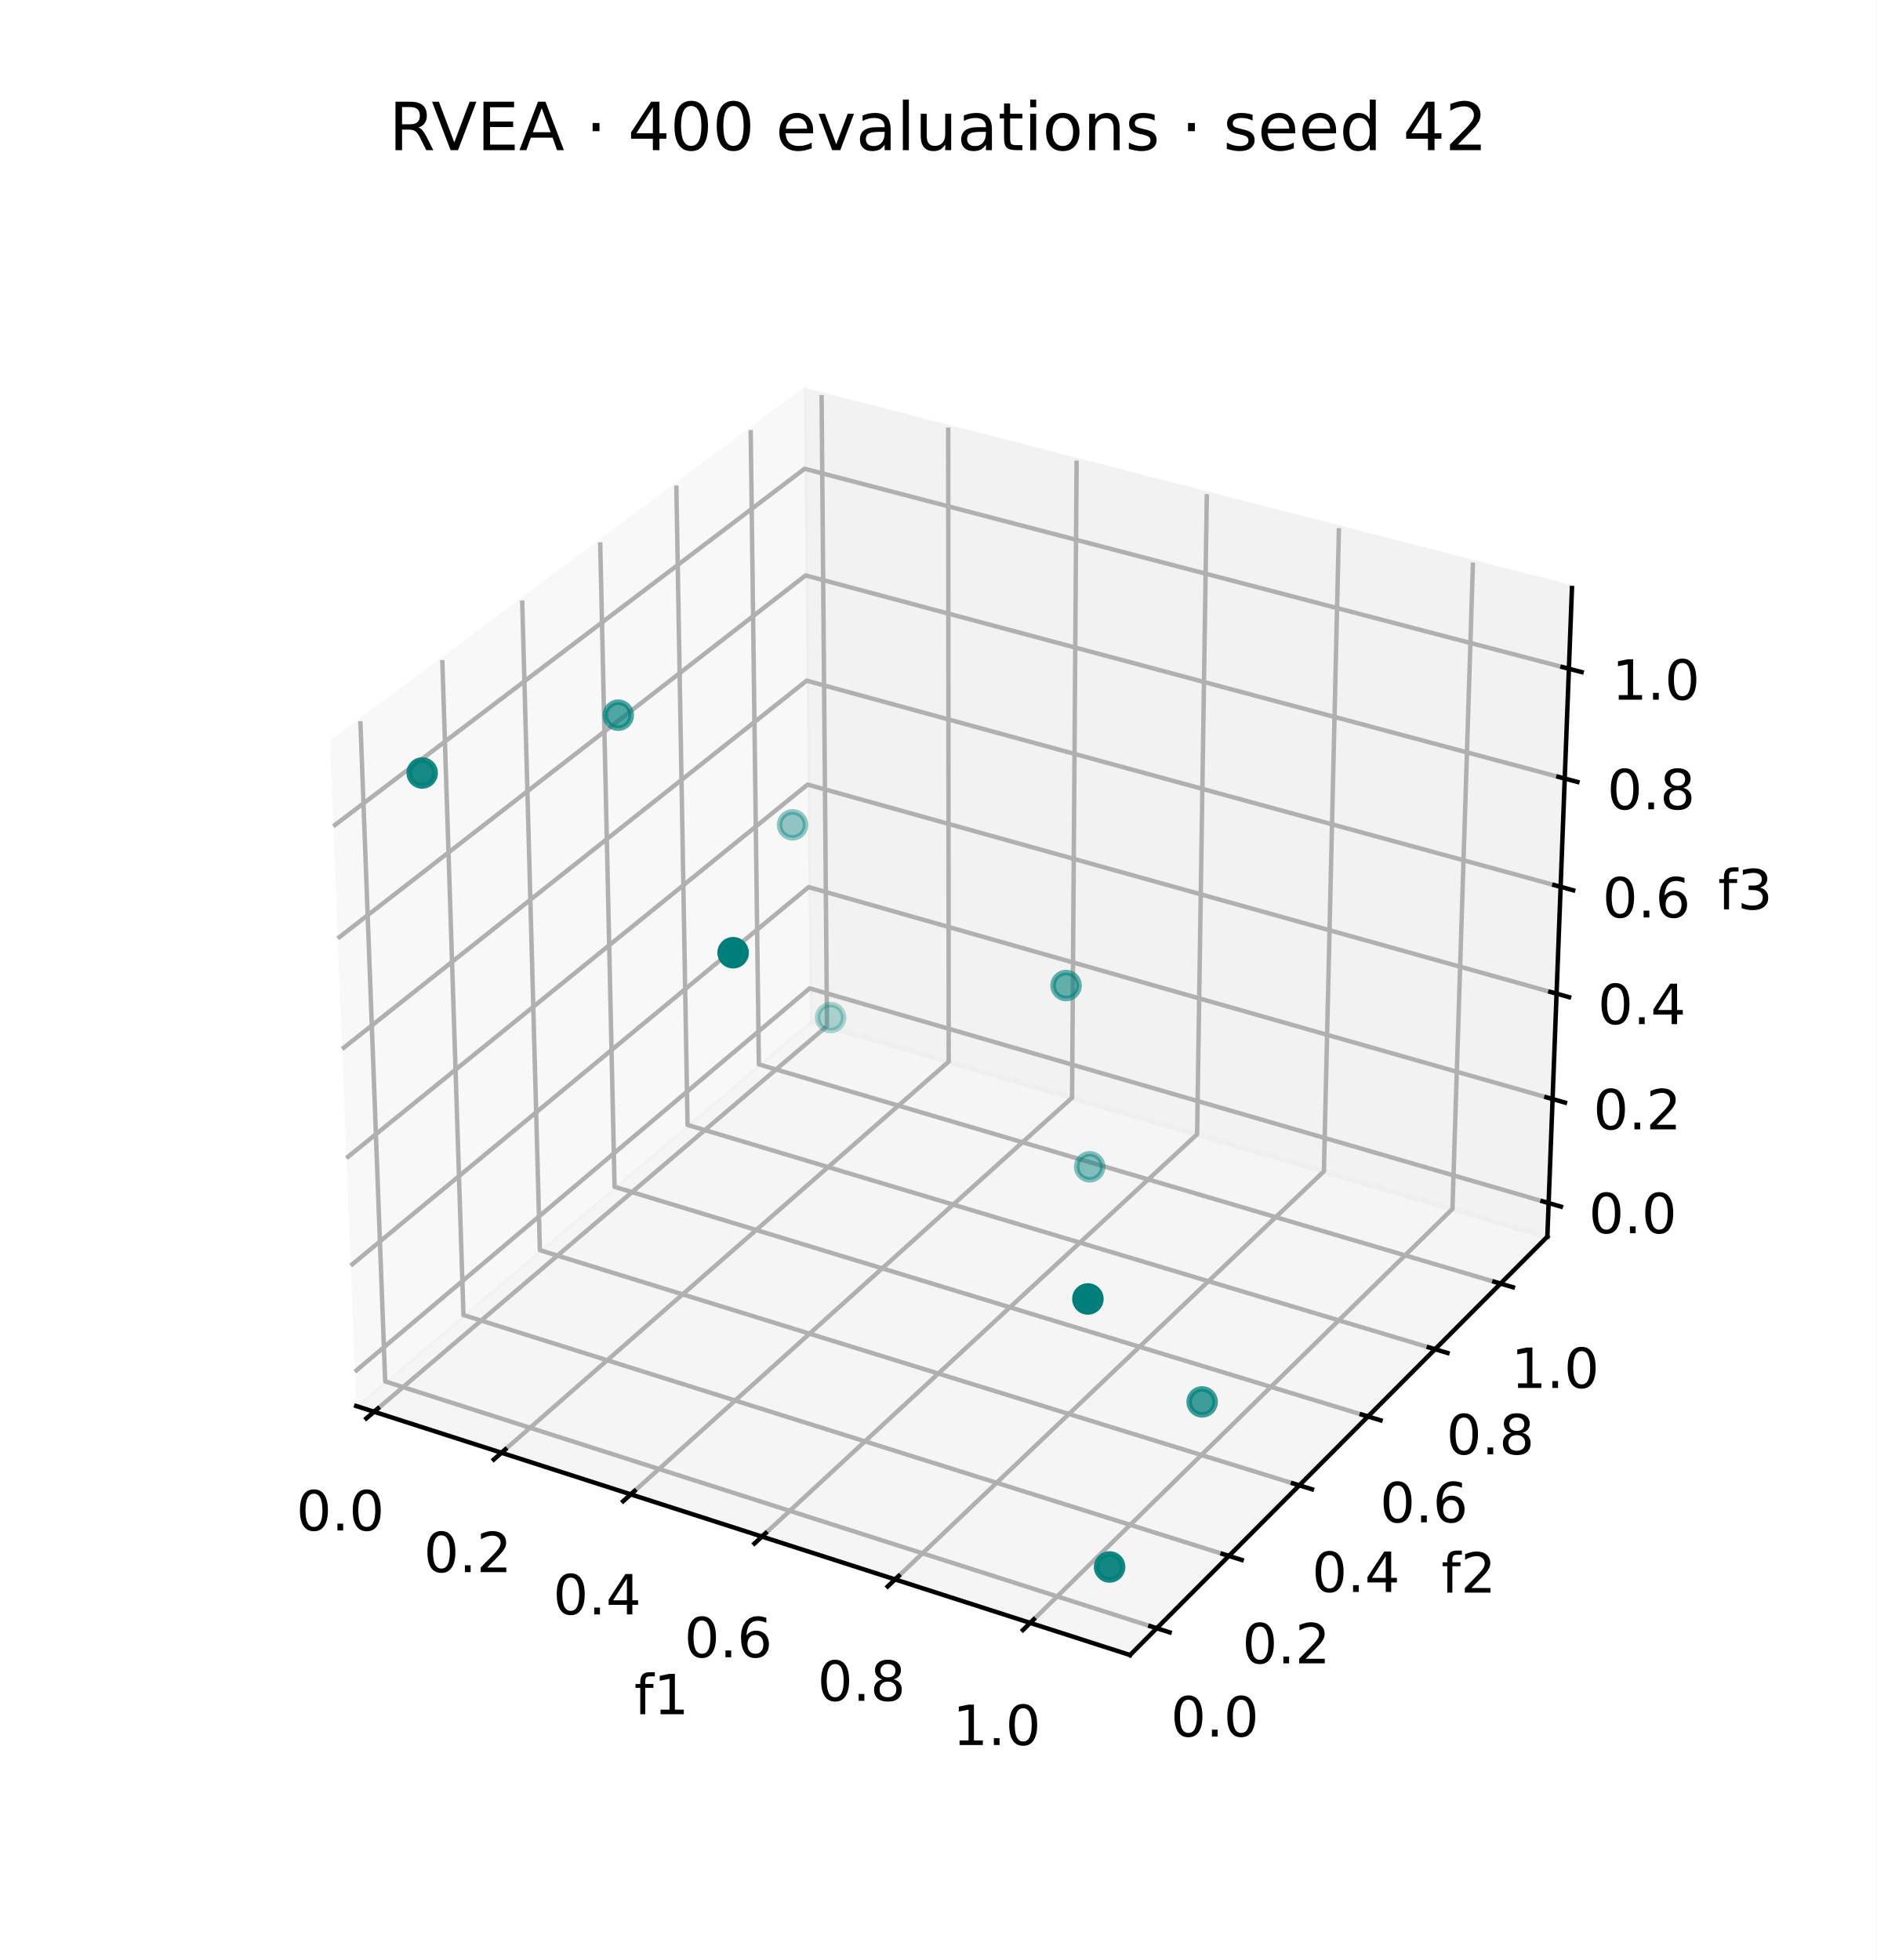
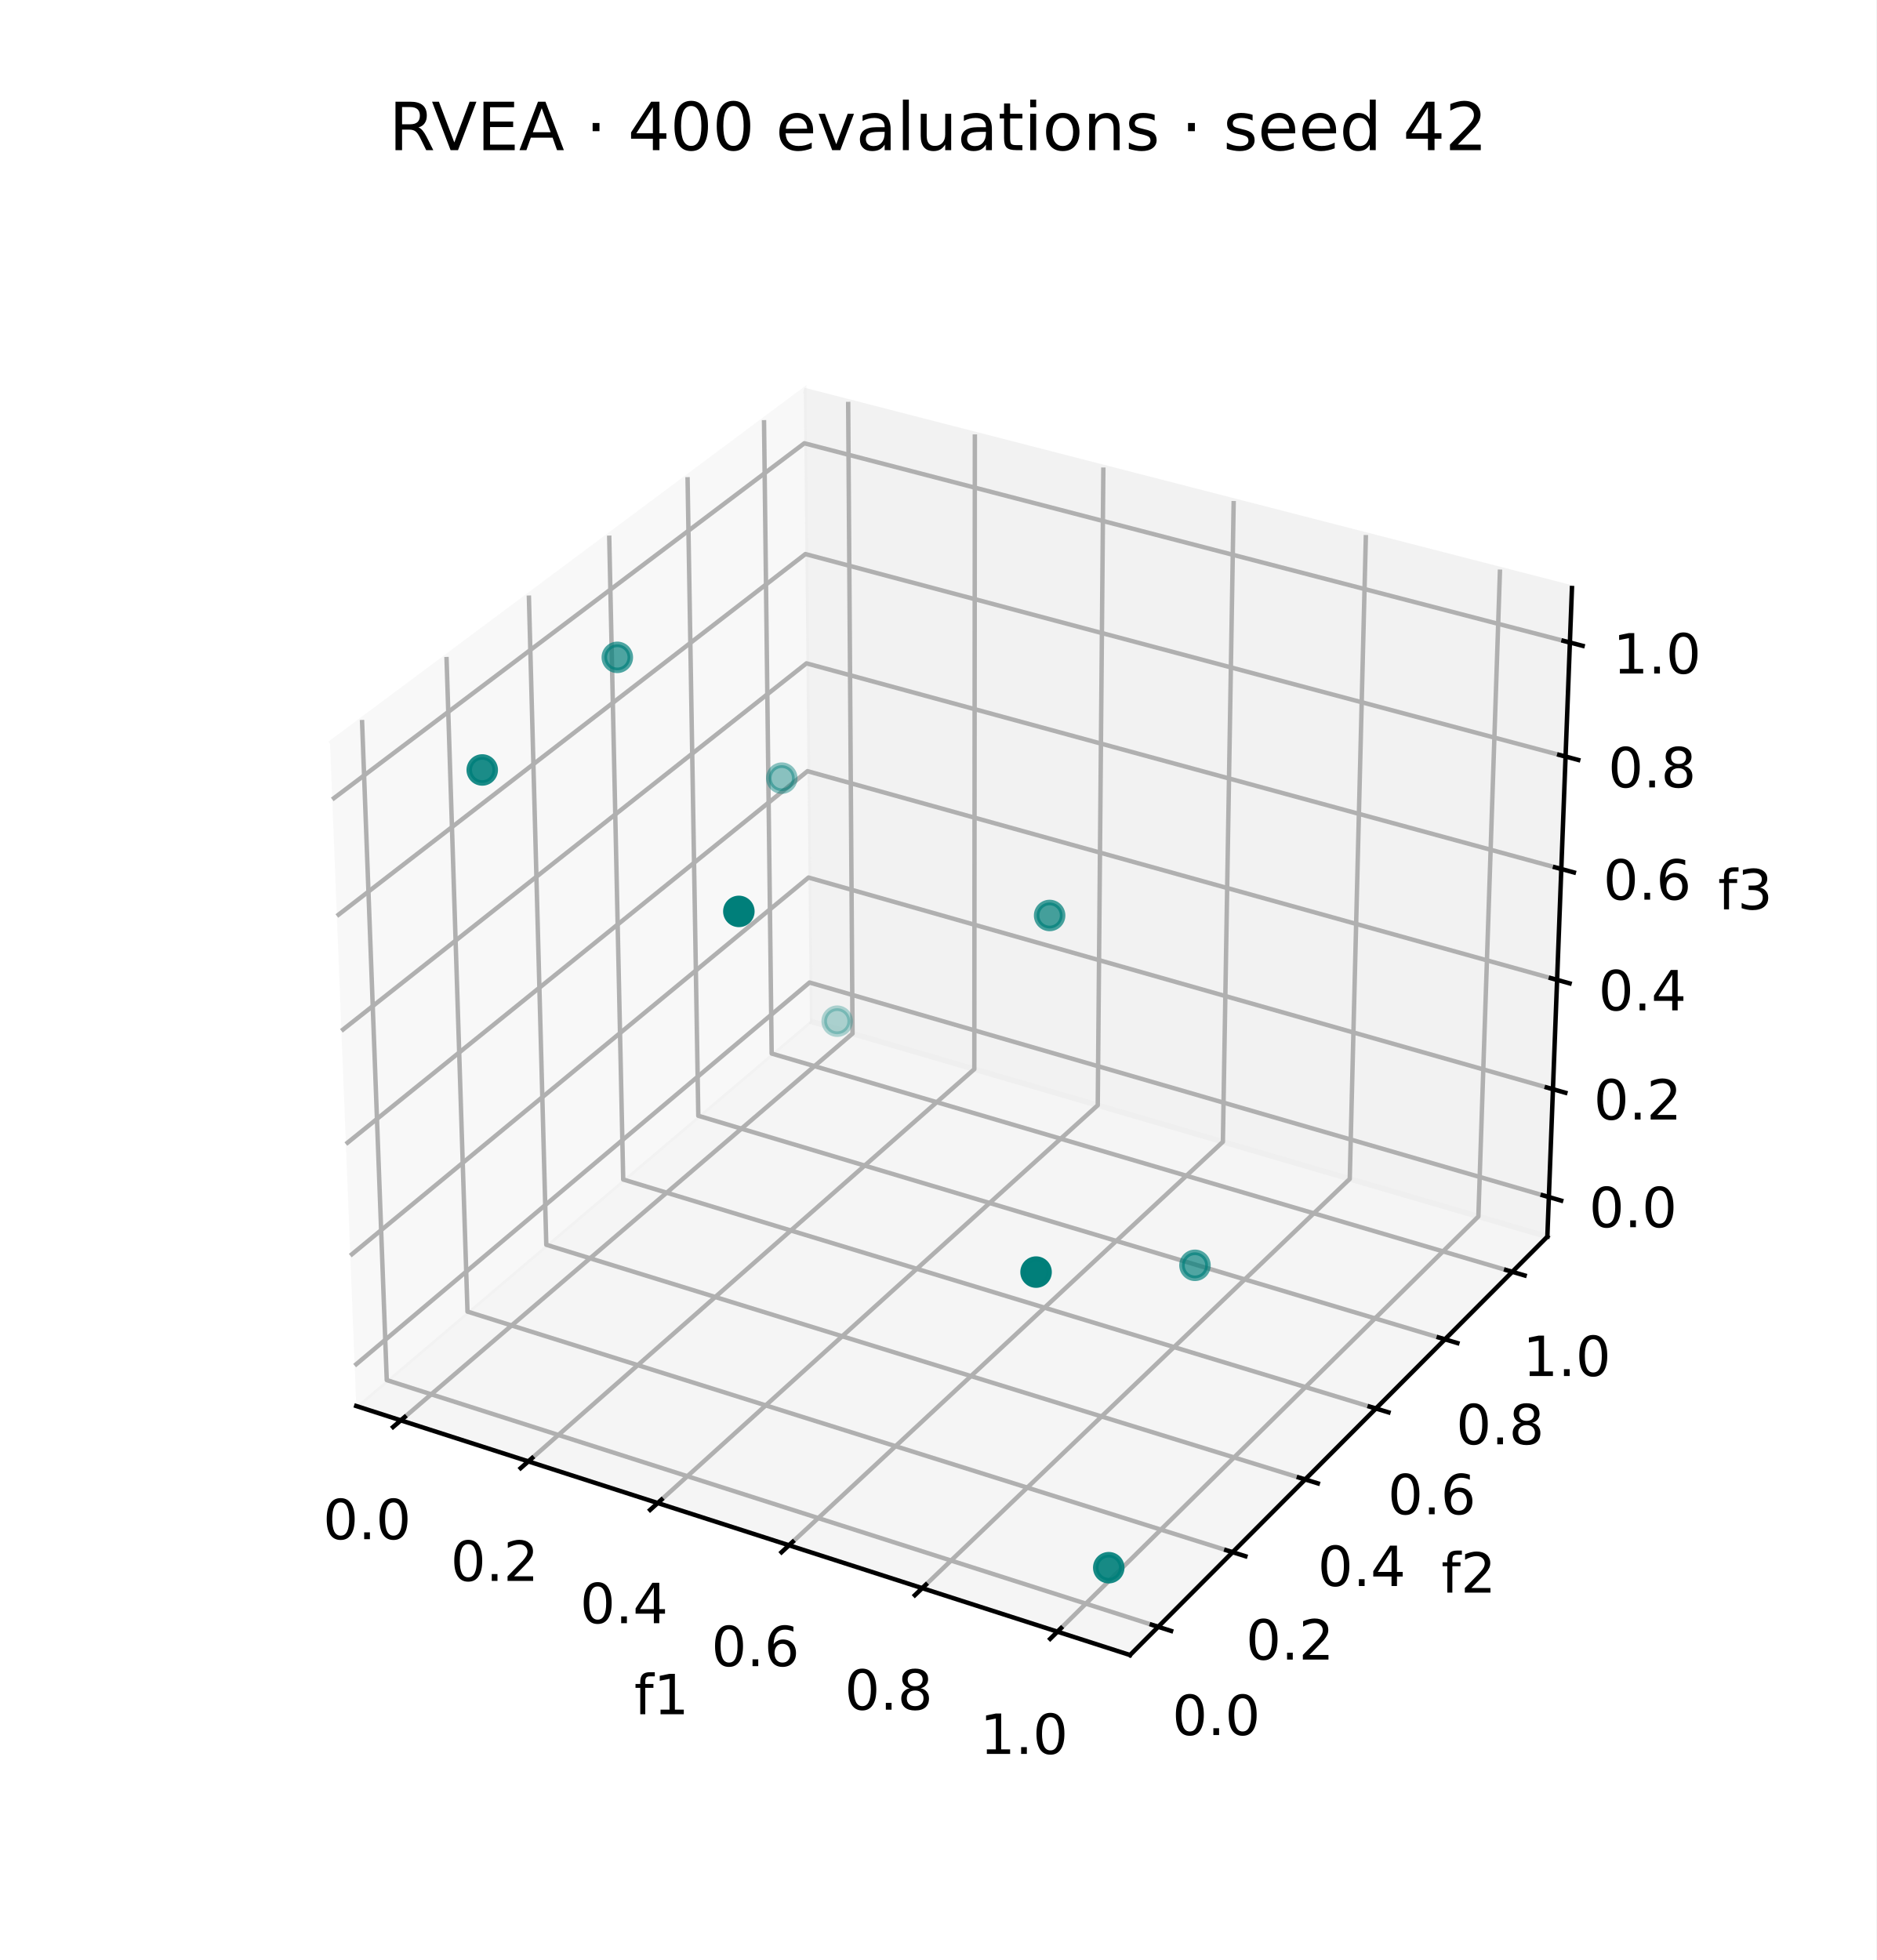
<svg xmlns="http://www.w3.org/2000/svg" xmlns:xlink="http://www.w3.org/1999/xlink" width="338.881pt" height="354pt" viewBox="0 0 338.881 354" version="1.1">
  <defs>
    <style type="text/css">*{stroke-linejoin: round; stroke-linecap: butt}</style>
  </defs>
  <g id="figure_1">
    <g id="patch_1">
      <path d="M 0 354 L 338.881 354 L 338.881 0 L 0 0 z " style="fill: #ffffff" />
    </g>
    <g id="patch_2">
      <path d="M 18 336 L 320.881 336 L 320.881 33.118 L 18 33.118 z " style="fill: #ffffff" />
    </g>
    <g id="pane3d_1">
      <g id="patch_3">
        <path d="M 64.334 253.941 L 146.271 184.422 L 145.174 70.511 L 59.606 134.336 " style="fill: #f2f2f2; opacity: 0.5; stroke: #f2f2f2; stroke-linejoin: miter" />
      </g>
    </g>
    <g id="pane3d_2">
      <g id="patch_4">
        <path d="M 146.271 184.422 L 279.454 223.354 L 283.897 106.207 L 145.174 70.511 " style="fill: #e6e6e6; opacity: 0.5; stroke: #e6e6e6; stroke-linejoin: miter" />
      </g>
    </g>
    <g id="pane3d_3">
      <g id="patch_5">
        <path d="M 64.334 253.941 L 204.086 298.92 L 279.454 223.354 L 146.271 184.422 " style="fill: #ececec; opacity: 0.5; stroke: #ececec; stroke-linejoin: miter" />
      </g>
    </g>
    <g id="grid3d_1">
      <g id="Line3DCollection_1">
-         <path d="M 67.561 254.98 L 149.355 185.323 L 148.381 71.336 " style="fill: none; stroke: #b0b0b0; stroke-width: 0.8" />
-         <path d="M 90.571 262.385 L 171.336 191.749 L 171.247 77.22 " style="fill: none; stroke: #b0b0b0; stroke-width: 0.8" />
-         <path d="M 113.918 269.9 L 193.616 198.262 L 194.436 83.187 " style="fill: none; stroke: #b0b0b0; stroke-width: 0.8" />
-         <path d="M 137.609 277.524 L 216.202 204.864 L 217.957 89.239 " style="fill: none; stroke: #b0b0b0; stroke-width: 0.8" />
-         <path d="M 161.652 285.263 L 239.099 211.557 L 241.815 95.379 " style="fill: none; stroke: #b0b0b0; stroke-width: 0.8" />
-         <path d="M 186.054 293.116 L 262.315 218.343 L 266.02 101.607 " style="fill: none; stroke: #b0b0b0; stroke-width: 0.8" />
+         <path d="M 72.39 256.534 L 153.969 186.672 L 153.18 72.571 " style="fill: none; stroke: #b0b0b0; stroke-width: 0.8" />
+         <path d="M 95.419 263.946 L 175.964 193.101 L 176.062 78.459 " style="fill: none; stroke: #b0b0b0; stroke-width: 0.8" />
+         <path d="M 118.785 271.466 L 198.258 199.618 L 199.269 84.43 " style="fill: none; stroke: #b0b0b0; stroke-width: 0.8" />
+         <path d="M 142.495 279.097 L 220.857 206.225 L 222.806 90.487 " style="fill: none; stroke: #b0b0b0; stroke-width: 0.8" />
+         <path d="M 166.557 286.841 L 243.768 212.922 L 246.682 96.631 " style="fill: none; stroke: #b0b0b0; stroke-width: 0.8" />
+         <path d="M 190.978 294.701 L 266.997 219.712 L 270.903 102.864 " style="fill: none; stroke: #b0b0b0; stroke-width: 0.8" />
      </g>
    </g>
    <g id="grid3d_2">
      <g id="Line3DCollection_2">
-         <path d="M 65.084 130.25 L 69.566 249.502 L 208.911 294.081 " style="fill: none; stroke: #b0b0b0; stroke-width: 0.8" />
-         <path d="M 79.878 119.215 L 83.702 237.508 L 221.942 281.017 " style="fill: none; stroke: #b0b0b0; stroke-width: 0.8" />
-         <path d="M 94.31 108.45 L 97.508 225.795 L 234.655 268.271 " style="fill: none; stroke: #b0b0b0; stroke-width: 0.8" />
-         <path d="M 108.396 97.943 L 110.994 214.352 L 247.061 255.831 " style="fill: none; stroke: #b0b0b0; stroke-width: 0.8" />
-         <path d="M 122.147 87.687 L 124.173 203.17 L 259.173 243.688 " style="fill: none; stroke: #b0b0b0; stroke-width: 0.8" />
-         <path d="M 135.574 77.671 L 137.054 192.241 L 270.999 231.831 " style="fill: none; stroke: #b0b0b0; stroke-width: 0.8" />
+         <path d="M 65.38 130.029 L 69.849 249.262 L 209.172 293.82 " style="fill: none; stroke: #b0b0b0; stroke-width: 0.8" />
+         <path d="M 80.639 118.647 L 84.43 236.89 L 222.613 280.344 " style="fill: none; stroke: #b0b0b0; stroke-width: 0.8" />
+         <path d="M 95.515 107.551 L 98.661 224.817 L 235.716 267.207 " style="fill: none; stroke: #b0b0b0; stroke-width: 0.8" />
+         <path d="M 110.022 96.73 L 112.552 213.03 L 248.493 254.396 " style="fill: none; stroke: #b0b0b0; stroke-width: 0.8" />
+         <path d="M 124.173 86.175 L 126.116 201.522 L 260.958 241.899 " style="fill: none; stroke: #b0b0b0; stroke-width: 0.8" />
+         <path d="M 137.982 75.875 L 139.365 190.281 L 273.12 229.705 " style="fill: none; stroke: #b0b0b0; stroke-width: 0.8" />
      </g>
    </g>
    <g id="grid3d_3">
      <g id="Line3DCollection_3">
-         <path d="M 279.685 217.283 L 146.214 178.509 L 64.089 247.75 " style="fill: none; stroke: #b0b0b0; stroke-width: 0.8" />
-         <path d="M 280.397 198.501 L 146.038 160.223 L 63.332 228.592 " style="fill: none; stroke: #b0b0b0; stroke-width: 0.8" />
-         <path d="M 281.119 179.465 L 145.859 141.701 L 62.564 209.167 " style="fill: none; stroke: #b0b0b0; stroke-width: 0.8" />
-         <path d="M 281.851 160.17 L 145.679 122.936 L 61.785 189.47 " style="fill: none; stroke: #b0b0b0; stroke-width: 0.8" />
-         <path d="M 282.593 140.611 L 145.496 103.925 L 60.996 169.494 " style="fill: none; stroke: #b0b0b0; stroke-width: 0.8" />
-         <path d="M 283.345 120.782 L 145.31 84.662 L 60.195 149.234 " style="fill: none; stroke: #b0b0b0; stroke-width: 0.8" />
+         <path d="M 279.726 216.199 L 146.203 177.454 L 64.046 246.645 " style="fill: none; stroke: #b0b0b0; stroke-width: 0.8" />
+         <path d="M 280.464 196.725 L 146.021 158.495 L 63.26 226.781 " style="fill: none; stroke: #b0b0b0; stroke-width: 0.8" />
+         <path d="M 281.213 176.978 L 145.836 139.282 L 62.464 206.629 " style="fill: none; stroke: #b0b0b0; stroke-width: 0.8" />
+         <path d="M 281.973 156.953 L 145.648 119.808 L 61.656 186.185 " style="fill: none; stroke: #b0b0b0; stroke-width: 0.8" />
+         <path d="M 282.743 136.643 L 145.458 100.07 L 60.835 165.44 " style="fill: none; stroke: #b0b0b0; stroke-width: 0.8" />
+         <path d="M 283.524 116.043 L 145.266 80.06 L 60.003 144.39 " style="fill: none; stroke: #b0b0b0; stroke-width: 0.8" />
      </g>
    </g>
    <g id="axis3d_1">
      <g id="line2d_1">
        <path d="M 64.334 253.941 L 204.086 298.92 " style="fill: none; stroke: #000000; stroke-width: 0.8; stroke-linecap: square" />
      </g>
      <g id="xtick_1">
        <g id="line2d_2">
-           <path d="M 68.263 254.382 L 66.155 256.177 " style="fill: none; stroke: #000000; stroke-width: 0.8; stroke-linecap: square" />
+           <path d="M 73.09 255.934 L 70.987 257.735 " style="fill: none; stroke: #000000; stroke-width: 0.8; stroke-linecap: square" />
        </g>
        <g id="text_1">
-           <text style="font-size: 10px; font-family: 'DejaVu Sans', 'Bitstream Vera Sans', 'Computer Modern Sans Serif', 'Lucida Grande', 'Verdana', 'Geneva', 'Lucid', 'Arial', 'Helvetica', 'Avant Garde', sans-serif; text-anchor: middle" x="61.468" y="276.423" transform="rotate(-0 61.46804 276.4231)">0.0</text>
+           <text style="font-size: 10px; font-family: 'DejaVu Sans', 'Bitstream Vera Sans', 'Computer Modern Sans Serif', 'Lucida Grande', 'Verdana', 'Geneva', 'Lucid', 'Arial', 'Helvetica', 'Avant Garde', sans-serif; text-anchor: middle" x="66.298" y="278.002" transform="rotate(-0 66.29838 278.0019)">0.0</text>
        </g>
      </g>
      <g id="xtick_2">
        <g id="line2d_3">
-           <path d="M 91.265 261.779 L 89.182 263.601 " style="fill: none; stroke: #000000; stroke-width: 0.8; stroke-linecap: square" />
+           <path d="M 96.11 263.337 L 94.033 265.164 " style="fill: none; stroke: #000000; stroke-width: 0.8; stroke-linecap: square" />
        </g>
        <g id="text_2">
-           <text style="font-size: 10px; font-family: 'DejaVu Sans', 'Bitstream Vera Sans', 'Computer Modern Sans Serif', 'Lucida Grande', 'Verdana', 'Geneva', 'Lucid', 'Arial', 'Helvetica', 'Avant Garde', sans-serif; text-anchor: middle" x="84.488" y="283.947" transform="rotate(-0 84.48764 283.9469)">0.2</text>
+           <text style="font-size: 10px; font-family: 'DejaVu Sans', 'Bitstream Vera Sans', 'Computer Modern Sans Serif', 'Lucida Grande', 'Verdana', 'Geneva', 'Lucid', 'Arial', 'Helvetica', 'Avant Garde', sans-serif; text-anchor: middle" x="89.337" y="285.532" transform="rotate(-0 89.33729 285.532)">0.2</text>
        </g>
      </g>
      <g id="xtick_3">
        <g id="line2d_4">
-           <path d="M 114.603 269.284 L 112.546 271.132 " style="fill: none; stroke: #000000; stroke-width: 0.8; stroke-linecap: square" />
+           <path d="M 119.468 270.849 L 117.417 272.703 " style="fill: none; stroke: #000000; stroke-width: 0.8; stroke-linecap: square" />
        </g>
        <g id="text_3">
-           <text style="font-size: 10px; font-family: 'DejaVu Sans', 'Bitstream Vera Sans', 'Computer Modern Sans Serif', 'Lucida Grande', 'Verdana', 'Geneva', 'Lucid', 'Arial', 'Helvetica', 'Avant Garde', sans-serif; text-anchor: middle" x="107.845" y="291.581" transform="rotate(-0 107.8448 291.5812)">0.4</text>
+           <text style="font-size: 10px; font-family: 'DejaVu Sans', 'Bitstream Vera Sans', 'Computer Modern Sans Serif', 'Lucida Grande', 'Verdana', 'Geneva', 'Lucid', 'Arial', 'Helvetica', 'Avant Garde', sans-serif; text-anchor: middle" x="112.714" y="293.173" transform="rotate(-0 112.7138 293.1726)">0.4</text>
        </g>
      </g>
      <g id="xtick_4">
        <g id="line2d_5">
-           <path d="M 138.284 276.9 L 136.256 278.776 " style="fill: none; stroke: #000000; stroke-width: 0.8; stroke-linecap: square" />
+           <path d="M 143.168 278.471 L 141.145 280.352 " style="fill: none; stroke: #000000; stroke-width: 0.8; stroke-linecap: square" />
        </g>
        <g id="text_4">
-           <text style="font-size: 10px; font-family: 'DejaVu Sans', 'Bitstream Vera Sans', 'Computer Modern Sans Serif', 'Lucida Grande', 'Verdana', 'Geneva', 'Lucid', 'Arial', 'Helvetica', 'Avant Garde', sans-serif; text-anchor: middle" x="131.547" y="299.328" transform="rotate(-0 131.5471 299.3282)">0.6</text>
+           <text style="font-size: 10px; font-family: 'DejaVu Sans', 'Bitstream Vera Sans', 'Computer Modern Sans Serif', 'Lucida Grande', 'Verdana', 'Geneva', 'Lucid', 'Arial', 'Helvetica', 'Avant Garde', sans-serif; text-anchor: middle" x="136.435" y="300.926" transform="rotate(-0 136.4355 300.9259)">0.6</text>
        </g>
      </g>
      <g id="xtick_5">
        <g id="line2d_6">
-           <path d="M 162.318 284.629 L 160.317 286.532 " style="fill: none; stroke: #000000; stroke-width: 0.8; stroke-linecap: square" />
+           <path d="M 167.221 286.206 L 165.226 288.115 " style="fill: none; stroke: #000000; stroke-width: 0.8; stroke-linecap: square" />
        </g>
        <g id="text_5">
-           <text style="font-size: 10px; font-family: 'DejaVu Sans', 'Bitstream Vera Sans', 'Computer Modern Sans Serif', 'Lucida Grande', 'Verdana', 'Geneva', 'Lucid', 'Arial', 'Helvetica', 'Avant Garde', sans-serif; text-anchor: middle" x="155.602" y="307.19" transform="rotate(-0 155.6021 307.1904)">0.8</text>
+           <text style="font-size: 10px; font-family: 'DejaVu Sans', 'Bitstream Vera Sans', 'Computer Modern Sans Serif', 'Lucida Grande', 'Verdana', 'Geneva', 'Lucid', 'Arial', 'Helvetica', 'Avant Garde', sans-serif; text-anchor: middle" x="160.51" y="308.795" transform="rotate(-0 160.51 308.7946)">0.8</text>
        </g>
      </g>
      <g id="xtick_6">
        <g id="line2d_7">
-           <path d="M 186.71 292.473 L 184.739 294.405 " style="fill: none; stroke: #000000; stroke-width: 0.8; stroke-linecap: square" />
+           <path d="M 191.633 294.056 L 189.668 295.994 " style="fill: none; stroke: #000000; stroke-width: 0.8; stroke-linecap: square" />
        </g>
        <g id="text_6">
-           <text style="font-size: 10px; font-family: 'DejaVu Sans', 'Bitstream Vera Sans', 'Computer Modern Sans Serif', 'Lucida Grande', 'Verdana', 'Geneva', 'Lucid', 'Arial', 'Helvetica', 'Avant Garde', sans-serif; text-anchor: middle" x="180.018" y="315.171" transform="rotate(-0 180.0179 315.1706)">1.0</text>
+           <text style="font-size: 10px; font-family: 'DejaVu Sans', 'Bitstream Vera Sans', 'Computer Modern Sans Serif', 'Lucida Grande', 'Verdana', 'Geneva', 'Lucid', 'Arial', 'Helvetica', 'Avant Garde', sans-serif; text-anchor: middle" x="184.945" y="316.781" transform="rotate(-0 184.9452 316.7811)">1.0</text>
        </g>
      </g>
      <g id="text_7">
        <text style="font-size: 10px; font-family: 'DejaVu Sans', 'Bitstream Vera Sans', 'Computer Modern Sans Serif', 'Lucida Grande', 'Verdana', 'Geneva', 'Lucid', 'Arial', 'Helvetica', 'Avant Garde', sans-serif; text-anchor: middle" x="119.481" y="309.616" transform="rotate(-0 119.4805 309.616)">f1</text>
      </g>
    </g>
    <g id="axis3d_2">
      <g id="line2d_8">
        <path d="M 279.454 223.354 L 204.086 298.92 " style="fill: none; stroke: #000000; stroke-width: 0.8; stroke-linecap: square" />
      </g>
      <g id="xtick_7">
        <g id="line2d_9">
-           <path d="M 207.748 293.709 L 211.24 294.826 " style="fill: none; stroke: #000000; stroke-width: 0.8; stroke-linecap: square" />
+           <path d="M 208.009 293.448 L 211.501 294.565 " style="fill: none; stroke: #000000; stroke-width: 0.8; stroke-linecap: square" />
        </g>
        <g id="text_8">
-           <text style="font-size: 10px; font-family: 'DejaVu Sans', 'Bitstream Vera Sans', 'Computer Modern Sans Serif', 'Lucida Grande', 'Verdana', 'Geneva', 'Lucid', 'Arial', 'Helvetica', 'Avant Garde', sans-serif; text-anchor: middle" x="219.405" y="313.633" transform="rotate(-0 219.4054 313.6335)">0.0</text>
+           <text style="font-size: 10px; font-family: 'DejaVu Sans', 'Bitstream Vera Sans', 'Computer Modern Sans Serif', 'Lucida Grande', 'Verdana', 'Geneva', 'Lucid', 'Arial', 'Helvetica', 'Avant Garde', sans-serif; text-anchor: middle" x="219.664" y="313.369" transform="rotate(-0 219.6637 313.369)">0.0</text>
        </g>
      </g>
      <g id="xtick_8">
        <g id="line2d_10">
-           <path d="M 220.788 280.654 L 224.251 281.744 " style="fill: none; stroke: #000000; stroke-width: 0.8; stroke-linecap: square" />
+           <path d="M 221.46 279.981 L 224.921 281.07 " style="fill: none; stroke: #000000; stroke-width: 0.8; stroke-linecap: square" />
        </g>
        <g id="text_9">
-           <text style="font-size: 10px; font-family: 'DejaVu Sans', 'Bitstream Vera Sans', 'Computer Modern Sans Serif', 'Lucida Grande', 'Verdana', 'Geneva', 'Lucid', 'Arial', 'Helvetica', 'Avant Garde', sans-serif; text-anchor: middle" x="232.307" y="300.421" transform="rotate(-0 232.3072 300.4206)">0.2</text>
+           <text style="font-size: 10px; font-family: 'DejaVu Sans', 'Bitstream Vera Sans', 'Computer Modern Sans Serif', 'Lucida Grande', 'Verdana', 'Geneva', 'Lucid', 'Arial', 'Helvetica', 'Avant Garde', sans-serif; text-anchor: middle" x="232.972" y="299.74" transform="rotate(-0 232.9717 299.7401)">0.2</text>
        </g>
      </g>
      <g id="xtick_9">
        <g id="line2d_11">
-           <path d="M 233.511 267.916 L 236.945 268.98 " style="fill: none; stroke: #000000; stroke-width: 0.8; stroke-linecap: square" />
+           <path d="M 234.573 266.853 L 238.004 267.914 " style="fill: none; stroke: #000000; stroke-width: 0.8; stroke-linecap: square" />
        </g>
        <g id="text_10">
-           <text style="font-size: 10px; font-family: 'DejaVu Sans', 'Bitstream Vera Sans', 'Computer Modern Sans Serif', 'Lucida Grande', 'Verdana', 'Geneva', 'Lucid', 'Arial', 'Helvetica', 'Avant Garde', sans-serif; text-anchor: middle" x="244.894" y="287.53" transform="rotate(-0 244.8944 287.5299)">0.4</text>
+           <text style="font-size: 10px; font-family: 'DejaVu Sans', 'Bitstream Vera Sans', 'Computer Modern Sans Serif', 'Lucida Grande', 'Verdana', 'Geneva', 'Lucid', 'Arial', 'Helvetica', 'Avant Garde', sans-serif; text-anchor: middle" x="245.945" y="286.454" transform="rotate(-0 245.9451 286.4538)">0.4</text>
        </g>
      </g>
      <g id="xtick_10">
        <g id="line2d_12">
-           <path d="M 245.927 255.486 L 249.332 256.524 " style="fill: none; stroke: #000000; stroke-width: 0.8; stroke-linecap: square" />
+           <path d="M 247.36 254.051 L 250.762 255.086 " style="fill: none; stroke: #000000; stroke-width: 0.8; stroke-linecap: square" />
        </g>
        <g id="text_11">
-           <text style="font-size: 10px; font-family: 'DejaVu Sans', 'Bitstream Vera Sans', 'Computer Modern Sans Serif', 'Lucida Grande', 'Verdana', 'Geneva', 'Lucid', 'Arial', 'Helvetica', 'Avant Garde', sans-serif; text-anchor: middle" x="257.179" y="274.95" transform="rotate(-0 257.1785 274.9496)">0.6</text>
+           <text style="font-size: 10px; font-family: 'DejaVu Sans', 'Bitstream Vera Sans', 'Computer Modern Sans Serif', 'Lucida Grande', 'Verdana', 'Geneva', 'Lucid', 'Arial', 'Helvetica', 'Avant Garde', sans-serif; text-anchor: middle" x="258.596" y="273.497" transform="rotate(-0 258.5964 273.4975)">0.6</text>
        </g>
      </g>
      <g id="xtick_11">
        <g id="line2d_13">
-           <path d="M 258.048 243.351 L 261.425 244.364 " style="fill: none; stroke: #000000; stroke-width: 0.8; stroke-linecap: square" />
+           <path d="M 259.834 241.562 L 263.207 242.572 " style="fill: none; stroke: #000000; stroke-width: 0.8; stroke-linecap: square" />
        </g>
        <g id="text_12">
-           <text style="font-size: 10px; font-family: 'DejaVu Sans', 'Bitstream Vera Sans', 'Computer Modern Sans Serif', 'Lucida Grande', 'Verdana', 'Geneva', 'Lucid', 'Arial', 'Helvetica', 'Avant Garde', sans-serif; text-anchor: middle" x="269.17" y="262.669" transform="rotate(-0 269.1703 262.6686)">0.8</text>
+           <text style="font-size: 10px; font-family: 'DejaVu Sans', 'Bitstream Vera Sans', 'Computer Modern Sans Serif', 'Lucida Grande', 'Verdana', 'Geneva', 'Lucid', 'Arial', 'Helvetica', 'Avant Garde', sans-serif; text-anchor: middle" x="270.937" y="260.859" transform="rotate(-0 270.9374 260.8589)">0.8</text>
        </g>
      </g>
      <g id="xtick_12">
        <g id="line2d_14">
-           <path d="M 269.884 231.501 L 273.233 232.491 " style="fill: none; stroke: #000000; stroke-width: 0.8; stroke-linecap: square" />
+           <path d="M 272.006 229.376 L 275.35 230.362 " style="fill: none; stroke: #000000; stroke-width: 0.8; stroke-linecap: square" />
        </g>
        <g id="text_13">
-           <text style="font-size: 10px; font-family: 'DejaVu Sans', 'Bitstream Vera Sans', 'Computer Modern Sans Serif', 'Lucida Grande', 'Verdana', 'Geneva', 'Lucid', 'Arial', 'Helvetica', 'Avant Garde', sans-serif; text-anchor: middle" x="280.88" y="250.677" transform="rotate(-0 280.88 250.6765)">1.0</text>
+           <text style="font-size: 10px; font-family: 'DejaVu Sans', 'Bitstream Vera Sans', 'Computer Modern Sans Serif', 'Lucida Grande', 'Verdana', 'Geneva', 'Lucid', 'Arial', 'Helvetica', 'Avant Garde', sans-serif; text-anchor: middle" x="282.979" y="248.527" transform="rotate(-0 282.9794 248.5265)">1.0</text>
        </g>
      </g>
      <g id="text_14">
        <text style="font-size: 10px; font-family: 'DejaVu Sans', 'Bitstream Vera Sans', 'Computer Modern Sans Serif', 'Lucida Grande', 'Verdana', 'Geneva', 'Lucid', 'Arial', 'Helvetica', 'Avant Garde', sans-serif; text-anchor: middle" x="265.237" y="287.646" transform="rotate(-0 265.2371 287.6456)">f2</text>
      </g>
    </g>
    <g id="axis3d_3">
      <g id="line2d_15">
        <path d="M 279.454 223.354 L 283.897 106.207 " style="fill: none; stroke: #000000; stroke-width: 0.8; stroke-linecap: square" />
      </g>
      <g id="xtick_13">
        <g id="line2d_16">
-           <path d="M 278.573 216.96 L 281.909 217.929 " style="fill: none; stroke: #000000; stroke-width: 0.8; stroke-linecap: square" />
+           <path d="M 278.614 215.876 L 281.951 216.845 " style="fill: none; stroke: #000000; stroke-width: 0.8; stroke-linecap: square" />
        </g>
        <g id="text_15">
-           <text style="font-size: 10px; font-family: 'DejaVu Sans', 'Bitstream Vera Sans', 'Computer Modern Sans Serif', 'Lucida Grande', 'Verdana', 'Geneva', 'Lucid', 'Arial', 'Helvetica', 'Avant Garde', sans-serif; text-anchor: middle" x="294.895" y="222.731" transform="rotate(-0 294.8952 222.7314)">0.0</text>
+           <text style="font-size: 10px; font-family: 'DejaVu Sans', 'Bitstream Vera Sans', 'Computer Modern Sans Serif', 'Lucida Grande', 'Verdana', 'Geneva', 'Lucid', 'Arial', 'Helvetica', 'Avant Garde', sans-serif; text-anchor: middle" x="294.942" y="221.649" transform="rotate(-0 294.9421 221.6491)">0.0</text>
        </g>
      </g>
      <g id="xtick_14">
        <g id="line2d_17">
-           <path d="M 279.278 198.182 L 282.637 199.139 " style="fill: none; stroke: #000000; stroke-width: 0.8; stroke-linecap: square" />
+           <path d="M 279.345 196.406 L 282.706 197.362 " style="fill: none; stroke: #000000; stroke-width: 0.8; stroke-linecap: square" />
        </g>
        <g id="text_16">
-           <text style="font-size: 10px; font-family: 'DejaVu Sans', 'Bitstream Vera Sans', 'Computer Modern Sans Serif', 'Lucida Grande', 'Verdana', 'Geneva', 'Lucid', 'Arial', 'Helvetica', 'Avant Garde', sans-serif; text-anchor: middle" x="295.708" y="203.976" transform="rotate(-0 295.7078 203.9764)">0.2</text>
+           <text style="font-size: 10px; font-family: 'DejaVu Sans', 'Bitstream Vera Sans', 'Computer Modern Sans Serif', 'Lucida Grande', 'Verdana', 'Geneva', 'Lucid', 'Arial', 'Helvetica', 'Avant Garde', sans-serif; text-anchor: middle" x="295.785" y="202.203" transform="rotate(-0 295.7847 202.2032)">0.2</text>
        </g>
      </g>
      <g id="xtick_15">
        <g id="line2d_18">
-           <path d="M 279.992 179.15 L 283.375 180.095 " style="fill: none; stroke: #000000; stroke-width: 0.8; stroke-linecap: square" />
+           <path d="M 280.085 176.664 L 283.471 177.607 " style="fill: none; stroke: #000000; stroke-width: 0.8; stroke-linecap: square" />
        </g>
        <g id="text_17">
-           <text style="font-size: 10px; font-family: 'DejaVu Sans', 'Bitstream Vera Sans', 'Computer Modern Sans Serif', 'Lucida Grande', 'Verdana', 'Geneva', 'Lucid', 'Arial', 'Helvetica', 'Avant Garde', sans-serif; text-anchor: middle" x="296.531" y="184.969" transform="rotate(-0 296.5314 184.9685)">0.4</text>
+           <text style="font-size: 10px; font-family: 'DejaVu Sans', 'Bitstream Vera Sans', 'Computer Modern Sans Serif', 'Lucida Grande', 'Verdana', 'Geneva', 'Lucid', 'Arial', 'Helvetica', 'Avant Garde', sans-serif; text-anchor: middle" x="296.639" y="182.486" transform="rotate(-0 296.639 182.4855)">0.4</text>
        </g>
      </g>
      <g id="xtick_16">
        <g id="line2d_19">
-           <path d="M 280.716 159.86 L 284.122 160.791 " style="fill: none; stroke: #000000; stroke-width: 0.8; stroke-linecap: square" />
+           <path d="M 280.837 156.643 L 284.247 157.572 " style="fill: none; stroke: #000000; stroke-width: 0.8; stroke-linecap: square" />
        </g>
        <g id="text_18">
-           <text style="font-size: 10px; font-family: 'DejaVu Sans', 'Bitstream Vera Sans', 'Computer Modern Sans Serif', 'Lucida Grande', 'Verdana', 'Geneva', 'Lucid', 'Arial', 'Helvetica', 'Avant Garde', sans-serif; text-anchor: middle" x="297.366" y="165.703" transform="rotate(-0 297.3661 165.7027)">0.6</text>
+           <text style="font-size: 10px; font-family: 'DejaVu Sans', 'Bitstream Vera Sans', 'Computer Modern Sans Serif', 'Lucida Grande', 'Verdana', 'Geneva', 'Lucid', 'Arial', 'Helvetica', 'Avant Garde', sans-serif; text-anchor: middle" x="297.505" y="162.49" transform="rotate(-0 297.5053 162.4903)">0.6</text>
        </g>
      </g>
      <g id="xtick_17">
        <g id="line2d_20">
-           <path d="M 281.45 140.305 L 284.88 141.223 " style="fill: none; stroke: #000000; stroke-width: 0.8; stroke-linecap: square" />
+           <path d="M 281.599 136.338 L 285.034 137.253 " style="fill: none; stroke: #000000; stroke-width: 0.8; stroke-linecap: square" />
        </g>
        <g id="text_19">
-           <text style="font-size: 10px; font-family: 'DejaVu Sans', 'Bitstream Vera Sans', 'Computer Modern Sans Serif', 'Lucida Grande', 'Verdana', 'Geneva', 'Lucid', 'Arial', 'Helvetica', 'Avant Garde', sans-serif; text-anchor: middle" x="298.212" y="146.174" transform="rotate(-0 298.2123 146.1735)">0.8</text>
+           <text style="font-size: 10px; font-family: 'DejaVu Sans', 'Bitstream Vera Sans', 'Computer Modern Sans Serif', 'Lucida Grande', 'Verdana', 'Geneva', 'Lucid', 'Arial', 'Helvetica', 'Avant Garde', sans-serif; text-anchor: middle" x="298.384" y="142.212" transform="rotate(-0 298.3839 142.2117)">0.8</text>
        </g>
      </g>
      <g id="xtick_18">
        <g id="line2d_21">
-           <path d="M 282.194 120.481 L 285.649 121.385 " style="fill: none; stroke: #000000; stroke-width: 0.8; stroke-linecap: square" />
+           <path d="M 282.372 115.743 L 285.832 116.643 " style="fill: none; stroke: #000000; stroke-width: 0.8; stroke-linecap: square" />
        </g>
        <g id="text_20">
-           <text style="font-size: 10px; font-family: 'DejaVu Sans', 'Bitstream Vera Sans', 'Computer Modern Sans Serif', 'Lucida Grande', 'Verdana', 'Geneva', 'Lucid', 'Arial', 'Helvetica', 'Avant Garde', sans-serif; text-anchor: middle" x="299.07" y="126.376" transform="rotate(-0 299.0701 126.3757)">1.0</text>
+           <text style="font-size: 10px; font-family: 'DejaVu Sans', 'Bitstream Vera Sans', 'Computer Modern Sans Serif', 'Lucida Grande', 'Verdana', 'Geneva', 'Lucid', 'Arial', 'Helvetica', 'Avant Garde', sans-serif; text-anchor: middle" x="299.275" y="121.644" transform="rotate(-0 299.2751 121.6436)">1.0</text>
        </g>
      </g>
      <g id="text_21">
        <text style="font-size: 10px; font-family: 'DejaVu Sans', 'Bitstream Vera Sans', 'Computer Modern Sans Serif', 'Lucida Grande', 'Verdana', 'Geneva', 'Lucid', 'Arial', 'Helvetica', 'Avant Garde', sans-serif; text-anchor: middle" x="315.204" y="164.245" transform="rotate(-0 315.2041 164.245)">f3</text>
      </g>
    </g>
    <g id="axes_1">
      <g id="Path3DCollection_1">
        <defs>
          <path id="C0_0_621ca40cf8" d="M 0 2.345 C 0.622 2.345 1.219 2.098 1.658 1.658 C 2.098 1.219 2.345 0.622 2.345 -0 C 2.345 -0.622 2.098 -1.219 1.658 -1.658 C 1.219 -2.098 0.622 -2.345 0 -2.345 C -0.622 -2.345 -1.219 -2.098 -1.658 -1.658 C -2.098 -1.219 -2.345 -0.622 -2.345 0 C -2.345 0.622 -2.098 1.219 -1.658 1.658 C -1.219 2.098 -0.622 2.345 0 2.345 z " />
        </defs>
        <g clip-path="url(#pcb554761a6)">
-           <use xlink:href="#C0_0_621ca40cf8" x="150.007" y="183.782" style="fill: #007f7a; fill-opacity: 0.3; stroke: #007f7a; stroke-opacity: 0.3" />
-         </g>
-         <g clip-path="url(#pcb554761a6)">
-           <use xlink:href="#C0_0_621ca40cf8" x="143.136" y="148.98" style="fill: #007f7a; fill-opacity: 0.415; stroke: #007f7a; stroke-opacity: 0.415" />
-         </g>
-         <g clip-path="url(#pcb554761a6)">
-           <use xlink:href="#C0_0_621ca40cf8" x="196.802" y="210.741" style="fill: #007f7a; fill-opacity: 0.474; stroke: #007f7a; stroke-opacity: 0.474" />
-         </g>
-         <g clip-path="url(#pcb554761a6)">
-           <use xlink:href="#C0_0_621ca40cf8" x="192.533" y="178.003" style="fill: #007f7a; fill-opacity: 0.59; stroke: #007f7a; stroke-opacity: 0.59" />
-         </g>
-         <g clip-path="url(#pcb554761a6)">
-           <use xlink:href="#C0_0_621ca40cf8" x="111.661" y="129.17" style="fill: #007f7a; fill-opacity: 0.683; stroke: #007f7a; stroke-opacity: 0.683" />
-         </g>
-         <g clip-path="url(#pcb554761a6)">
-           <use xlink:href="#C0_0_621ca40cf8" x="217.111" y="253.2" style="fill: #007f7a; fill-opacity: 0.742; stroke: #007f7a; stroke-opacity: 0.742" />
-         </g>
-         <g clip-path="url(#pcb554761a6)">
-           <use xlink:href="#C0_0_621ca40cf8" x="76.248" y="139.613" style="fill: #007f7a; fill-opacity: 0.911; stroke: #007f7a; stroke-opacity: 0.911" />
-         </g>
-         <g clip-path="url(#pcb554761a6)">
-           <use xlink:href="#C0_0_621ca40cf8" x="200.397" y="283.013" style="fill: #007f7a; fill-opacity: 0.919; stroke: #007f7a; stroke-opacity: 0.919" />
-         </g>
-         <g clip-path="url(#pcb554761a6)">
-           <use xlink:href="#C0_0_621ca40cf8" x="196.475" y="234.606" style="fill: #007f7a; fill-opacity: 0.999; stroke: #007f7a; stroke-opacity: 0.999" />
-         </g>
-         <g clip-path="url(#pcb554761a6)">
-           <use xlink:href="#C0_0_621ca40cf8" x="132.404" y="172.074" style="fill: #007f7a; stroke: #007f7a" />
+           <use xlink:href="#C0_0_621ca40cf8" x="151.198" y="184.441" style="fill: #007f7a; fill-opacity: 0.3; stroke: #007f7a; stroke-opacity: 0.3" />
+         </g>
+         <g clip-path="url(#pcb554761a6)">
+           <use xlink:href="#C0_0_621ca40cf8" x="141.189" y="140.546" style="fill: #007f7a; fill-opacity: 0.446; stroke: #007f7a; stroke-opacity: 0.446" />
+         </g>
+         <g clip-path="url(#pcb554761a6)">
+           <use xlink:href="#C0_0_621ca40cf8" x="215.815" y="228.531" style="fill: #007f7a; fill-opacity: 0.674; stroke: #007f7a; stroke-opacity: 0.674" />
+         </g>
+         <g clip-path="url(#pcb554761a6)">
+           <use xlink:href="#C0_0_621ca40cf8" x="111.489" y="118.726" style="fill: #007f7a; fill-opacity: 0.688; stroke: #007f7a; stroke-opacity: 0.688" />
+         </g>
+         <g clip-path="url(#pcb554761a6)">
+           <use xlink:href="#C0_0_621ca40cf8" x="189.565" y="165.345" style="fill: #007f7a; fill-opacity: 0.716; stroke: #007f7a; stroke-opacity: 0.716" />
+         </g>
+         <g clip-path="url(#pcb554761a6)">
+           <use xlink:href="#C0_0_621ca40cf8" x="87.093" y="139.066" style="fill: #007f7a; fill-opacity: 0.89; stroke: #007f7a; stroke-opacity: 0.89" />
+         </g>
+         <g clip-path="url(#pcb554761a6)">
+           <use xlink:href="#C0_0_621ca40cf8" x="200.243" y="283.145" style="fill: #007f7a; fill-opacity: 0.903; stroke: #007f7a; stroke-opacity: 0.903" />
+         </g>
+         <g clip-path="url(#pcb554761a6)">
+           <use xlink:href="#C0_0_621ca40cf8" x="187.117" y="229.756" style="fill: #007f7a; fill-opacity: 0.993; stroke: #007f7a; stroke-opacity: 0.993" />
+         </g>
+         <g clip-path="url(#pcb554761a6)">
+           <use xlink:href="#C0_0_621ca40cf8" x="133.439" y="164.61" style="fill: #007f7a; stroke: #007f7a" />
        </g>
      </g>
      <g id="text_22">
        <text style="font-size: 12px; font-family: 'DejaVu Sans', 'Bitstream Vera Sans', 'Computer Modern Sans Serif', 'Lucida Grande', 'Verdana', 'Geneva', 'Lucid', 'Arial', 'Helvetica', 'Avant Garde', sans-serif; text-anchor: middle" x="169.441" y="27.118" transform="rotate(-0 169.4407 27.11812)">RVEA · 400 evaluations · seed 42</text>
      </g>
    </g>
  </g>
  <defs>
    <clipPath id="pcb554761a6">
      <rect x="18" y="33.118" width="302.881" height="302.881" />
    </clipPath>
  </defs>
</svg>
